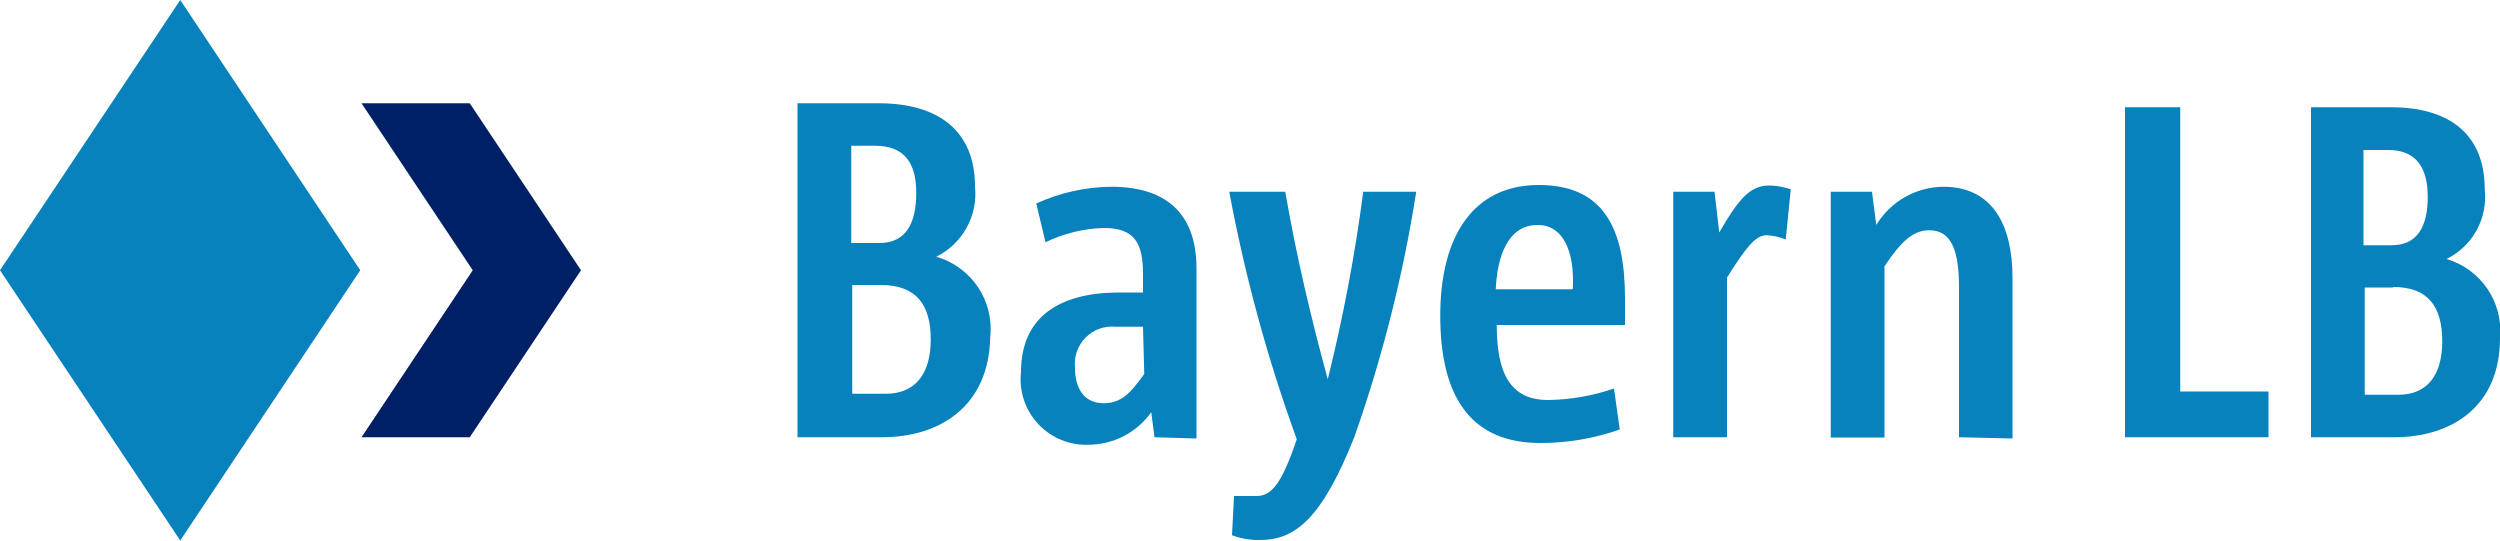
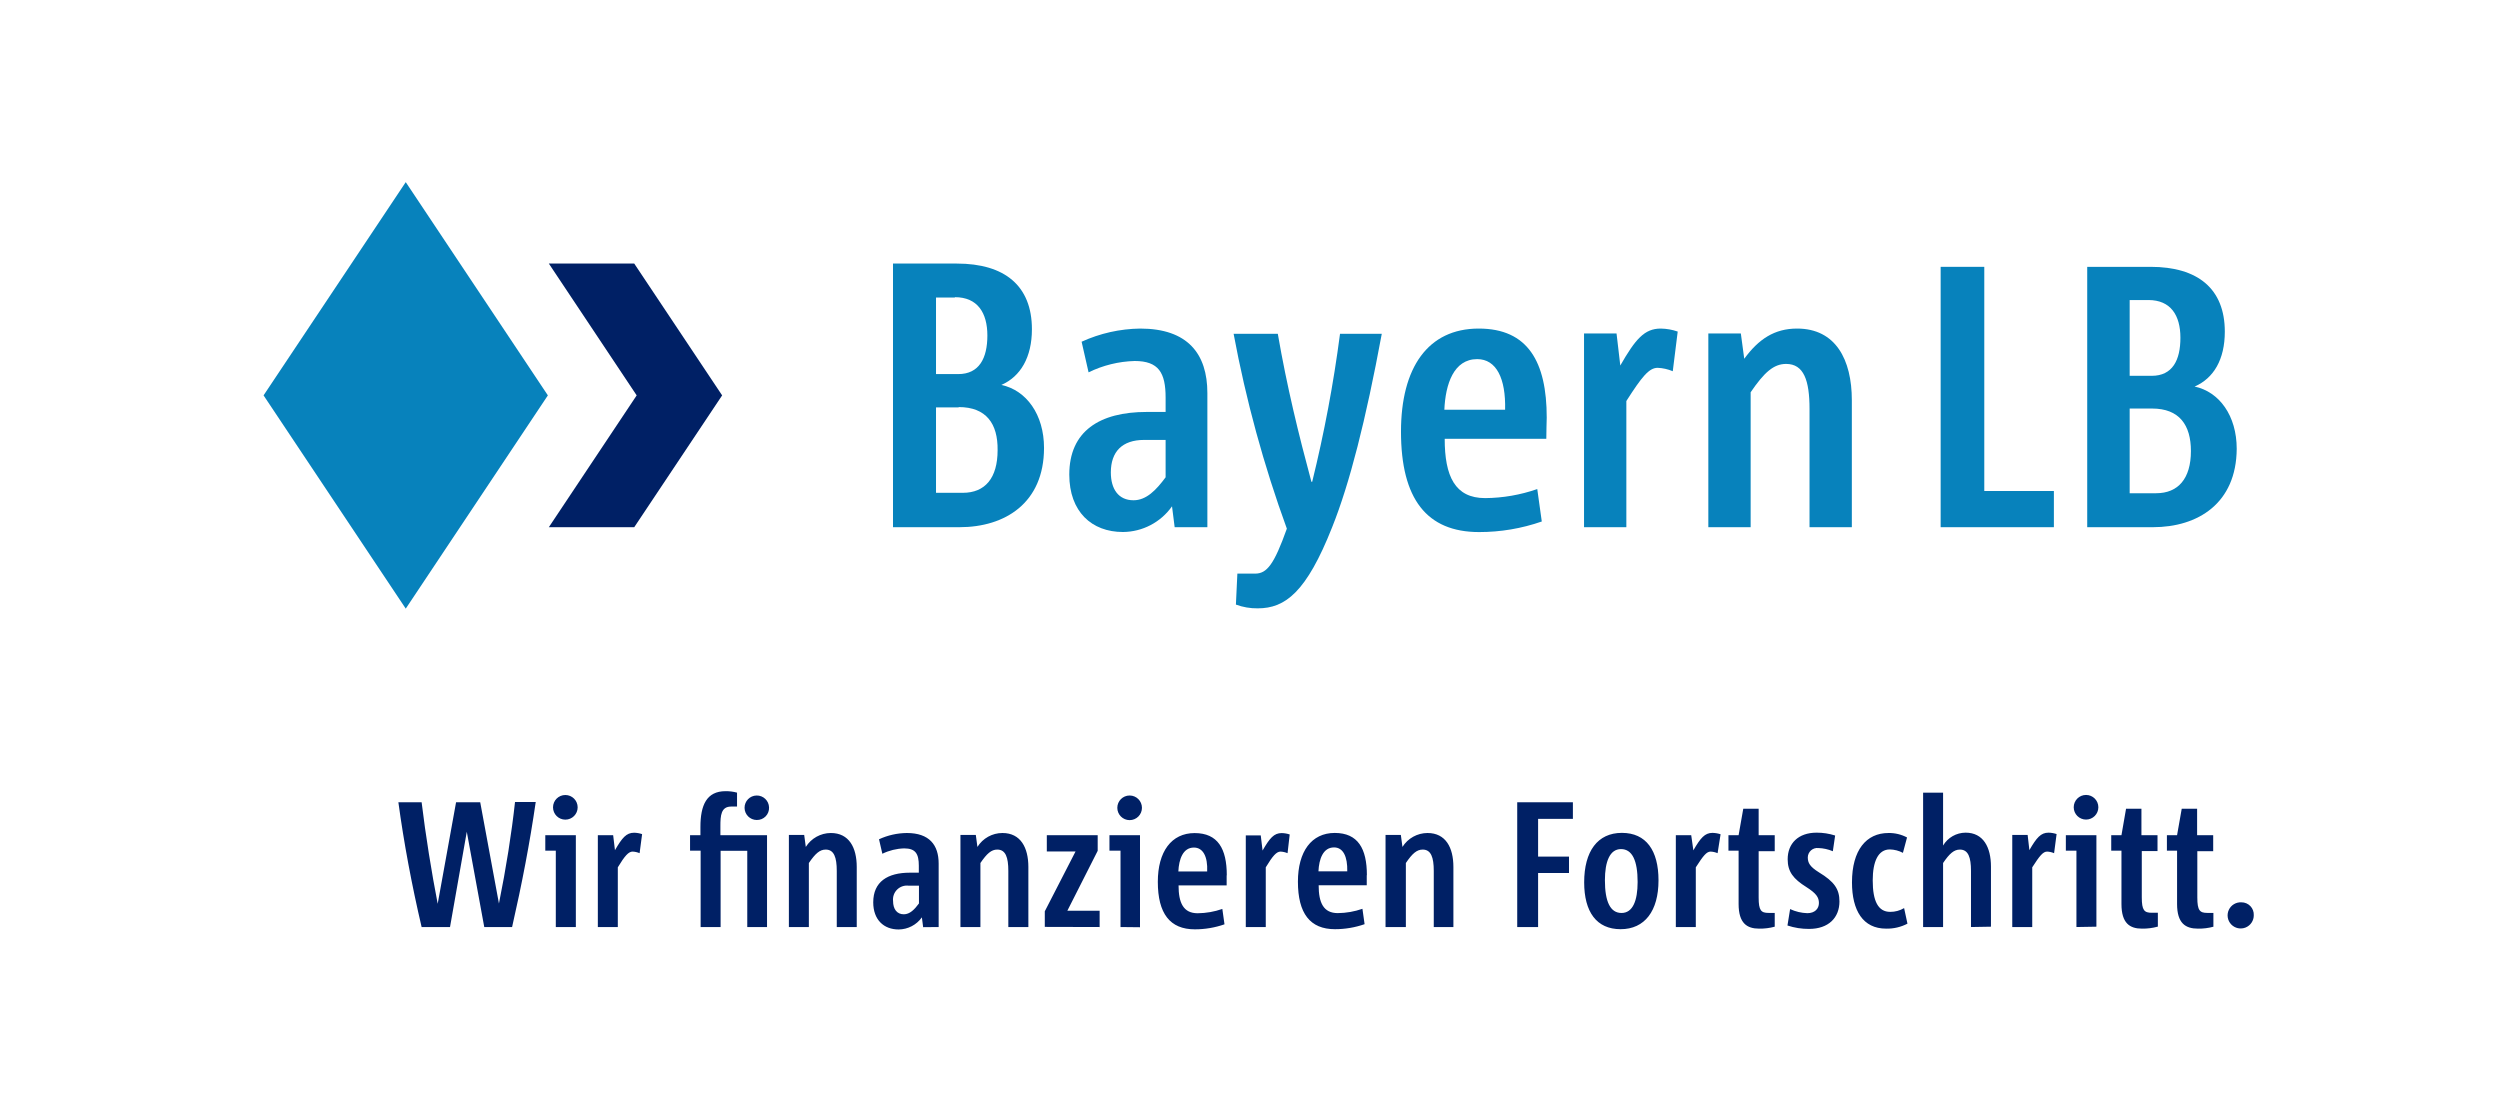
- <svg xmlns="http://www.w3.org/2000/svg" viewBox="0 0 100 21.62">
+ <svg xmlns="http://www.w3.org/2000/svg" viewBox="0 0 359.21 159.37">
  <defs>
-     <style>.cls-1{fill:#002065;}.cls-2{fill:#0782bc;}</style>
+     <style>.cls-1{fill:none;}.cls-2{fill:#002065;}.cls-3{fill:#0782bc;}</style>
  </defs>
-   <g id="Layer_2" data-name="Layer 2">
-     <g id="Bildmarke">
-       <polygon class="cls-1" points="14.46 17.49 18.79 17.49 23.24 10.81 18.79 4.13 14.46 4.13 18.91 10.81 14.46 17.49" />
-       <polygon class="cls-2" points="14.41 10.81 7.21 21.62 0 10.81 7.21 0 14.41 10.81" />
-     </g>
-     <g id="BayernLB">
-       <path class="cls-2" d="M35.27,17.49H31.9V4.13h3.24C37.57,4.13,39,5.26,39,7.46a2.81,2.81,0,0,1-1.55,2.81,3,3,0,0,1,2.16,3.2C39.56,16.26,37.59,17.49,35.27,17.49ZM35,5.83h-.95V9.72h1.13c1.07,0,1.47-.81,1.47-2S36.19,5.83,35,5.83Zm.19,5.57H34.09v4.35h1.35c1.13,0,1.79-.75,1.79-2.17S36.63,11.4,35.23,11.4Z" />
-       <path class="cls-2" d="M46.18,17.49l-.13-1a3.1,3.1,0,0,1-2.49,1.3,2.62,2.62,0,0,1-2.72-2.91c0-2.2,1.53-3.18,3.93-3.18h.95v-.73c0-1.26-.34-1.85-1.57-1.85a5.69,5.69,0,0,0-2.33.57l-.37-1.55a7.39,7.39,0,0,1,3-.67c2.41,0,3.41,1.28,3.41,3.27v6.8Zm-.46-4.42H44.63A1.49,1.49,0,0,0,43,14.71c0,.85.38,1.42,1.15,1.42s1.14-.52,1.62-1.17Z" />
-       <path class="cls-2" d="M54.17,17.49c-1.31,3.29-2.38,4.11-3.77,4.11a3,3,0,0,1-1.12-.19l.08-1.57h.9c.59,0,1-.46,1.61-2.27a62.51,62.51,0,0,1-2.7-9.9h2.24c.46,2.66,1.05,5.11,1.7,7.5h0a66.94,66.94,0,0,0,1.42-7.5h2.12A55.36,55.36,0,0,1,54.17,17.49Z" />
-       <path class="cls-2" d="M65,13H59.87c0,1.9.52,3,2.05,3a8.43,8.43,0,0,0,2.64-.46l.23,1.64a9.58,9.58,0,0,1-3.18.54c-2.66,0-4-1.69-4-5.09,0-3.24,1.36-5.23,3.94-5.23S65,9.11,65,11.94C65,12.17,65,12.65,65,13Zm-3.5-4c-1.19,0-1.61,1.26-1.67,2.57h3.08C63,10,62.49,9,61.52,9Z" />
-       <path class="cls-2" d="M71.43,9.58a2.3,2.3,0,0,0-.76-.17c-.45,0-.81.46-1.59,1.69v6.39H66.93V7.67h1.65l.19,1.63c.77-1.34,1.23-1.88,2-1.88a2.88,2.88,0,0,1,.86.15Z" />
-       <path class="cls-2" d="M78.36,17.49v-6c0-1.44-.29-2.28-1.19-2.28-.63,0-1.11.42-1.79,1.44v6.85H73.23V7.67h1.65L75.05,9a3.17,3.17,0,0,1,2.68-1.53c2,0,2.77,1.57,2.77,3.64v6.43Z" />
-       <path class="cls-2" d="M85,17.49V4.29h2.21V15.66h3.53v1.83Z" />
-       <path class="cls-2" d="M95.76,17.49H92.44V4.29h3.19c2.4,0,3.76,1.12,3.76,3.29a2.76,2.76,0,0,1-1.53,2.78A3,3,0,0,1,100,13.52C100,16.28,98.05,17.49,95.76,17.49ZM95.54,6h-1V9.81h1.12c1.06,0,1.45-.79,1.45-1.93S96.67,6,95.54,6Zm.19,5.5H94.59v4.29h1.35c1.11,0,1.75-.74,1.75-2.14S97.11,11.48,95.73,11.48Z" />
-     </g>
+   <g id="Schonbereich">
+     <rect class="cls-1" width="359.21" height="159.37" />
+   </g>
+   <g id="Claim">
+     <path class="cls-2" d="M323.83,131.5a1.76,1.76,0,0,0-1.77-1.85,1.88,1.88,0,1,0,1.77,1.85m-5.8,1.67v-2h-.87c-1.08,0-1.44-.34-1.44-2.21v-6.66H318V120h-2.31v-3.8h-2.21l-.67,3.8h-1.46v2.23h1.46v7.66c0,2.77,1.21,3.54,3,3.54a8,8,0,0,0,2.24-.28m-8,0v-2h-.87c-1.08,0-1.44-.34-1.44-2.21v-6.66H310V120h-2.31v-3.8h-2.21l-.66,3.8h-1.47v2.23h1.47v7.66c0,2.77,1.2,3.54,2.95,3.54a8,8,0,0,0,2.23-.28m-8.78,0V120h-4.39v2.23h1.52V133.2Zm.28-17.16a1.77,1.77,0,1,0-3.54,0,1.77,1.77,0,1,0,3.54,0m-6,3.85a3.93,3.93,0,0,0-1.16-.2c-1.1,0-1.72.72-2.75,2.51l-.25-2.18h-2.21V133.2H292v-8.58c1.06-1.65,1.55-2.26,2.14-2.26a2.84,2.84,0,0,1,1,.23Zm-9.43,13.31v-8.63c0-2.78-1.1-4.88-3.64-4.88a3.78,3.78,0,0,0-3.24,1.85v-7.6h-2.87V133.2h2.87V124c.92-1.36,1.57-1.93,2.42-1.93,1.2,0,1.59,1.13,1.59,3.06v8.07Zm-12-.44-.48-2.23a3.86,3.86,0,0,1-2,.54c-1.72,0-2.51-1.52-2.51-4.52,0-2.7.77-4.45,2.46-4.45a4.2,4.2,0,0,1,1.88.49l.59-2.21a5.48,5.48,0,0,0-2.67-.64c-3.19,0-5.24,2.46-5.24,7.09,0,4.06,1.59,6.65,4.9,6.65a6.28,6.28,0,0,0,3.08-.72m-9.78-3.18c0-1.78-.74-2.85-2.95-4.19-1.31-.82-1.6-1.36-1.6-2.16a1.37,1.37,0,0,1,1.52-1.33,5.77,5.77,0,0,1,2.08.46l.33-2.26a8.67,8.67,0,0,0-2.66-.41c-2.65,0-4.16,1.56-4.16,3.82,0,1.8.82,2.83,2.69,4,1.41.9,1.8,1.47,1.8,2.29s-.59,1.46-1.67,1.46a6.32,6.32,0,0,1-2.47-.59l-.38,2.36a9.64,9.64,0,0,0,3.1.49c2.81,0,4.37-1.62,4.37-3.95M255,133.17v-2h-.88c-1.08,0-1.43-.34-1.43-2.21v-6.66H255V120h-2.31v-3.8h-2.21l-.67,3.8h-1.46v2.23h1.46v7.66c0,2.77,1.21,3.54,2.95,3.54a8,8,0,0,0,2.24-.28m-7.78-13.28a4,4,0,0,0-1.16-.2c-1.1,0-1.72.72-2.75,2.51L243,120h-2.21V133.2h2.87v-8.58c1.06-1.65,1.54-2.26,2.13-2.26a2.85,2.85,0,0,1,1,.23Zm-11.92,6.86c0,2.67-.69,4.45-2.31,4.45s-2.39-1.62-2.39-4.71c0-2.64.69-4.47,2.31-4.47s2.39,1.65,2.39,4.73m3-.26c0-4.26-1.77-6.8-5.26-6.8s-5.42,2.64-5.42,7.11c0,4.24,1.77,6.73,5.24,6.73s5.44-2.64,5.44-7M226,117.66v-2.39h-8V133.2h3v-7.76h4.44v-2.36H221v-5.42ZM208.83,133.2v-8.63c0-2.78-1.1-4.88-3.72-4.88a4.26,4.26,0,0,0-3.6,2l-.23-1.72h-2.2V133.2H202V124c.92-1.36,1.57-1.93,2.42-1.93,1.2,0,1.59,1.13,1.59,3.06v8.07Zm-15.25-8h-4.14c.08-1.75.65-3.44,2.24-3.44,1.31,0,1.95,1.31,1.9,3.44m2.82.54c0-3.8-1.28-6.06-4.62-6.06s-5.29,2.67-5.29,7c0,4.57,1.75,6.83,5.32,6.83a12.93,12.93,0,0,0,4.26-.72l-.31-2.21a11,11,0,0,1-3.54.62c-2.06,0-2.75-1.49-2.75-4h6.91c0-.49,0-1.13,0-1.44m-11.07-5.86a3.86,3.86,0,0,0-1.15-.2c-1.11,0-1.72.72-2.75,2.51l-.26-2.18H179V133.2h2.87v-8.58c1-1.65,1.54-2.26,2.13-2.26a2.89,2.89,0,0,1,1,.23Zm-11.86,5.32h-4.14c.08-1.75.65-3.44,2.24-3.44,1.31,0,2,1.31,1.9,3.44m2.82.54c0-3.8-1.28-6.06-4.62-6.06s-5.29,2.67-5.29,7c0,4.57,1.75,6.83,5.32,6.83a12.89,12.89,0,0,0,4.26-.72l-.31-2.21a11,11,0,0,1-3.54.62c-2.06,0-2.75-1.49-2.75-4h6.91c0-.49,0-1.13,0-1.44m-12.45,7.45V120h-4.39v2.23H161V133.2Zm.28-17.16a1.77,1.77,0,1,0-3.54,0,1.77,1.77,0,1,0,3.54,0M158,133.2v-2.34h-4.64l4.36-8.61V120h-7.31v2.34h4.13l-4.42,8.6v2.24Zm-10.24,0v-8.63c0-2.78-1.11-4.88-3.72-4.88a4.23,4.23,0,0,0-3.6,2l-.23-1.72H138V133.2h2.87V124c.93-1.36,1.57-1.93,2.42-1.93,1.21,0,1.59,1.13,1.59,3.06v8.07Zm-15.72-3.39c-.64.87-1.31,1.56-2.18,1.56-1,0-1.54-.77-1.54-1.9a2,2,0,0,1,2.26-2.21h1.46Zm2.83,3.39v-9.12c0-2.67-1.34-4.39-4.57-4.39a9.75,9.75,0,0,0-4,.9l.48,2.08a7.59,7.59,0,0,1,3.14-.77c1.64,0,2.1.79,2.1,2.49v1h-1.28c-3.21,0-5.27,1.3-5.27,4.26,0,2.51,1.52,3.9,3.65,3.9a4.14,4.14,0,0,0,3.34-1.74l.18,1.41Zm-11.77,0v-8.63c0-2.78-1.1-4.88-3.72-4.88a4.26,4.26,0,0,0-3.6,2l-.23-1.72h-2.2V133.2h2.87V124c.93-1.36,1.57-1.93,2.42-1.93,1.2,0,1.59,1.13,1.59,3.06v8.07Zm-12.89,0V120h-6.7v-1.31c0-1.49.08-2.8,1.54-2.8h.85v-2a5.92,5.92,0,0,0-1.65-.21c-2.72,0-3.61,2-3.61,5.14V120H99.15v2.23h1.52V133.2h2.87V122.25h3.83V133.2ZM110.5,116a1.76,1.76,0,1,0-1.77,1.82A1.73,1.73,0,0,0,110.5,116m-18.24,3.85a3.86,3.86,0,0,0-1.15-.2c-1.11,0-1.72.72-2.75,2.51L88.1,120H85.9V133.2h2.87v-8.58c1-1.65,1.54-2.26,2.13-2.26a2.85,2.85,0,0,1,1,.23ZM82.74,133.2V120H78.35v2.23h1.51V133.2ZM83,116a1.77,1.77,0,1,0-3.54,0A1.77,1.77,0,1,0,83,116m-6-.77H74c-.49,4.5-1.28,9.5-2.31,14.59h0L69,115.27H65.53l-2.64,14.59h0c-.87-4.47-1.74-9.86-2.31-14.59H57.24c.79,5.81,1.92,11.87,3.34,17.93h4.08l2.41-13.69h0l2.51,13.69h4c1.43-6.27,2.54-12.07,3.39-17.93" transform="translate(0 0)" />
+   </g>
+   <g id="Bildmarke">
+     <polygon class="cls-2" points="78.86 75.75 91.13 75.75 103.76 56.81 91.13 37.87 78.86 37.87 91.48 56.81 78.86 75.75" />
+     <polygon class="cls-3" points="78.72 56.81 58.3 87.45 37.87 56.81 58.3 26.17 78.72 56.81" />
+   </g>
+   <g id="BayernLB">
+     <path class="cls-3" d="M137.86,75.75h-9.55V37.87h9.17c6.89,0,10.79,3.2,10.79,9.44,0,4-1.62,6.79-4.39,8,3.58.76,6.13,4.23,6.13,9.06C150,72.27,144.42,75.75,137.86,75.75Zm-.66-33h-2.71v11h3.2c3,0,4.18-2.28,4.18-5.54S140.46,42.7,137.2,42.7Zm.55,15.79h-3.26V70.81h3.85c3.21,0,5-2.12,5-6.13C143.39,60.88,141.71,58.49,137.75,58.49Z" transform="translate(0 0)" />
+     <path class="cls-3" d="M168.78,75.75l-.38-3a8.7,8.7,0,0,1-7.05,3.69c-4.5,0-7.71-2.93-7.71-8.25,0-6.24,4.35-9,11.13-9h2.71V57.14c0-3.59-1-5.27-4.45-5.27a16.07,16.07,0,0,0-6.62,1.63l-1-4.4a20.93,20.93,0,0,1,8.41-1.89c6.84,0,9.66,3.63,9.66,9.27V75.75Zm-1.3-12.54h-3.09c-3.15,0-4.78,1.69-4.78,4.67,0,2.39,1.09,4,3.26,4,1.84,0,3.25-1.46,4.61-3.3Z" transform="translate(0 0)" />
+     <path class="cls-3" d="M191.41,75.75c-3.69,9.33-6.73,11.66-10.69,11.66a8.72,8.72,0,0,1-3.14-.54l.21-4.45h2.55c1.69,0,2.72-1.3,4.56-6.46a176.07,176.07,0,0,1-7.65-28h6.35c1.3,7.54,3,14.49,4.83,21.27h.11a193.29,193.29,0,0,0,4-21.27h6C196.24,60.39,193.91,69.51,191.41,75.75Z" transform="translate(0 0)" />
+     <path class="cls-3" d="M222.18,63.05h-14.6c0,5.37,1.47,8.52,5.81,8.52a23.31,23.31,0,0,0,7.49-1.3l.65,4.66a27.3,27.3,0,0,1-9,1.52c-7.54,0-11.23-4.77-11.23-14.43,0-9.17,3.85-14.81,11.17-14.81,7.06,0,9.77,4.77,9.77,12.8C222.23,60.66,222.18,62,222.18,63.05ZM212.25,51.6c-3.37,0-4.56,3.58-4.72,7.27h8.73C216.37,54.37,215,51.6,212.25,51.6Z" transform="translate(0 0)" />
+     <path class="cls-3" d="M240.35,53.34a6.21,6.21,0,0,0-2.17-.49c-1.25,0-2.28,1.3-4.5,4.77V75.75H227.6V47.91h4.67l.54,4.61c2.17-3.79,3.47-5.31,5.81-5.31a7.79,7.79,0,0,1,2.44.43Z" transform="translate(0 0)" />
+     <path class="cls-3" d="M260,75.75v-17c0-4.07-.81-6.46-3.36-6.46-1.79,0-3.14,1.2-5.1,4.07V75.75h-6.08V47.91h4.67l.49,3.64c2.06-2.82,4.34-4.34,7.59-4.34,5.54,0,7.87,4.45,7.87,10.31V75.75Z" transform="translate(0 0)" />
+     <path class="cls-3" d="M278.84,75.75V38.34h6.27V70.55h10v5.2Z" transform="translate(0 0)" />
+     <path class="cls-3" d="M309.33,75.75H299.9V38.34H309c6.81,0,10.67,3.16,10.67,9.32,0,4-1.61,6.7-4.34,7.88,3.54.75,6.05,4.18,6.05,8.95C321.33,72.32,315.81,75.75,309.33,75.75Zm-.64-32.64H306V54h3.16c3,0,4.13-2.25,4.13-5.47S311.9,43.11,308.69,43.11Zm.53,15.59H306V70.87h3.8c3.16,0,5-2.09,5-6.06C314.8,61.06,313.13,58.7,309.22,58.7Z" transform="translate(0 0)" />
  </g>
</svg>
